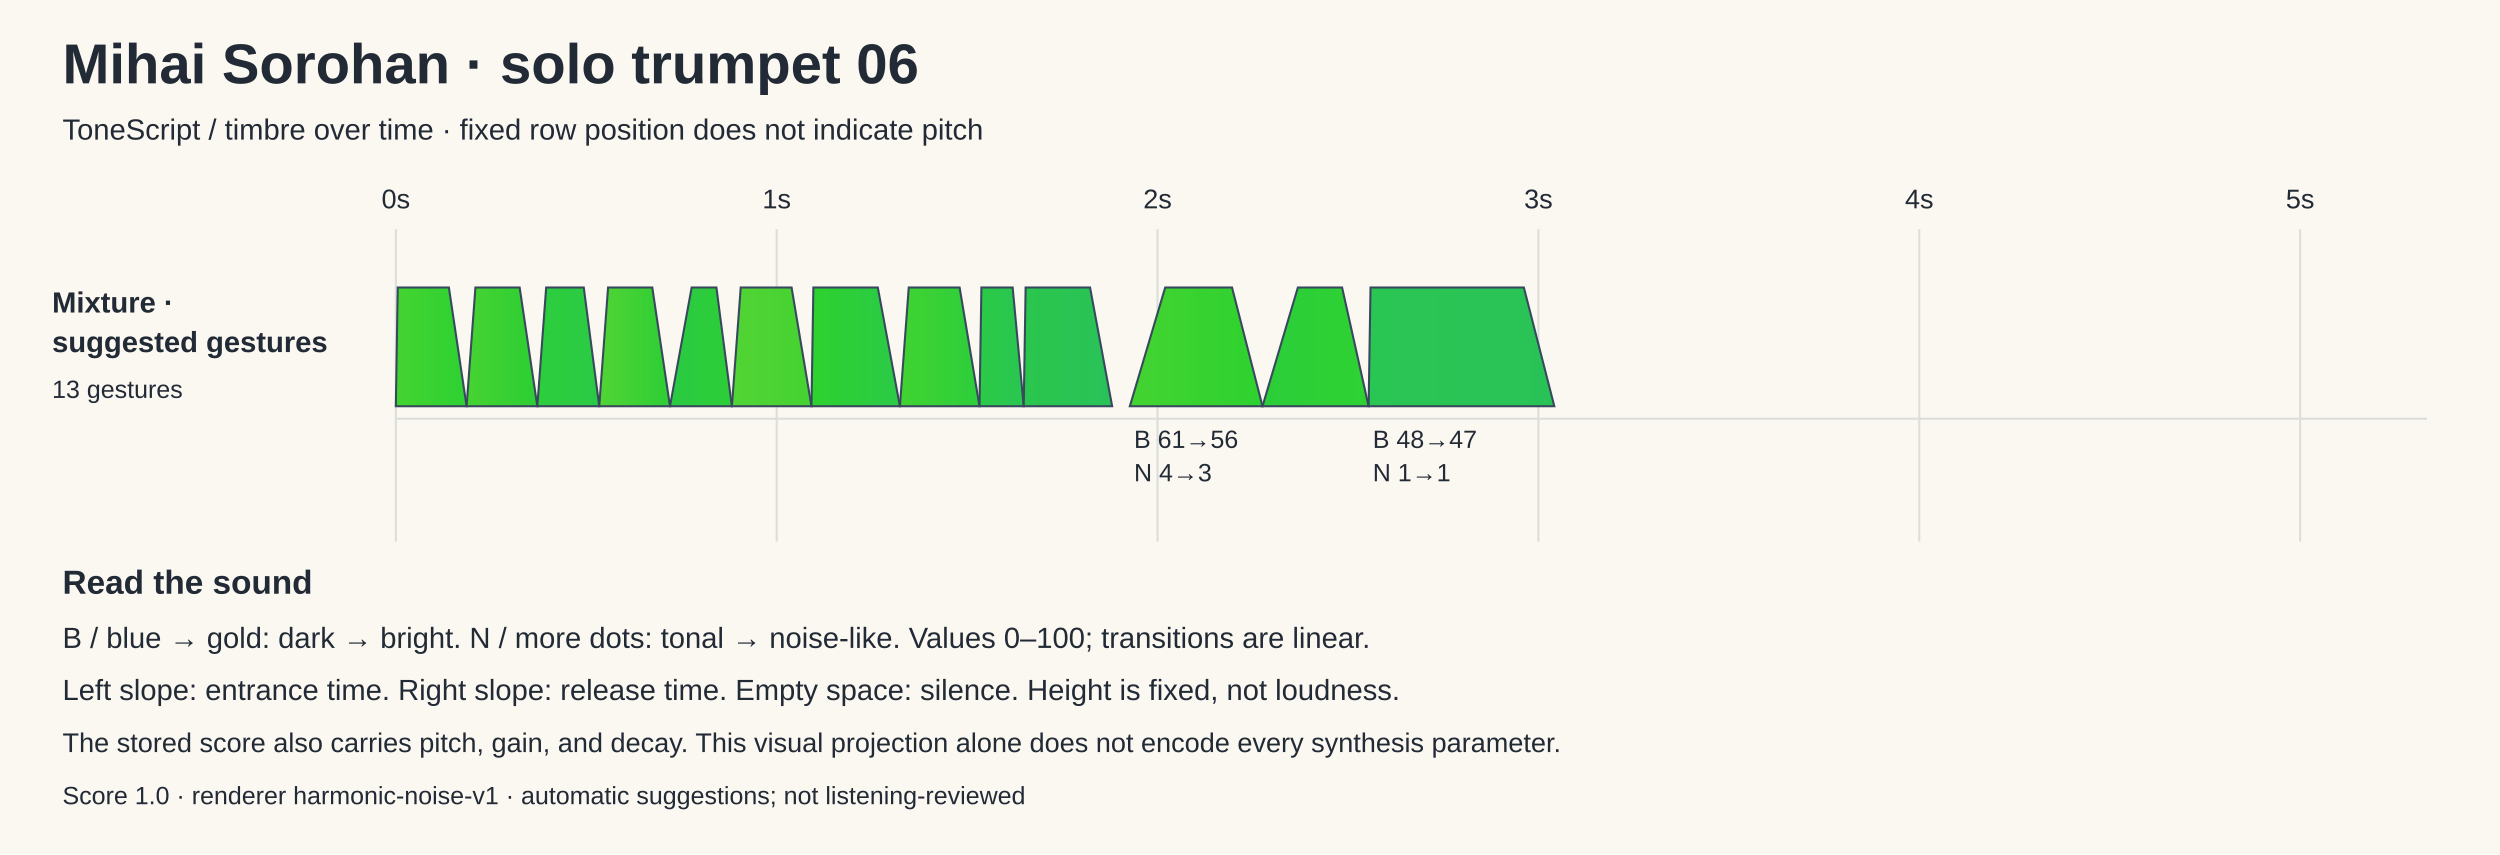
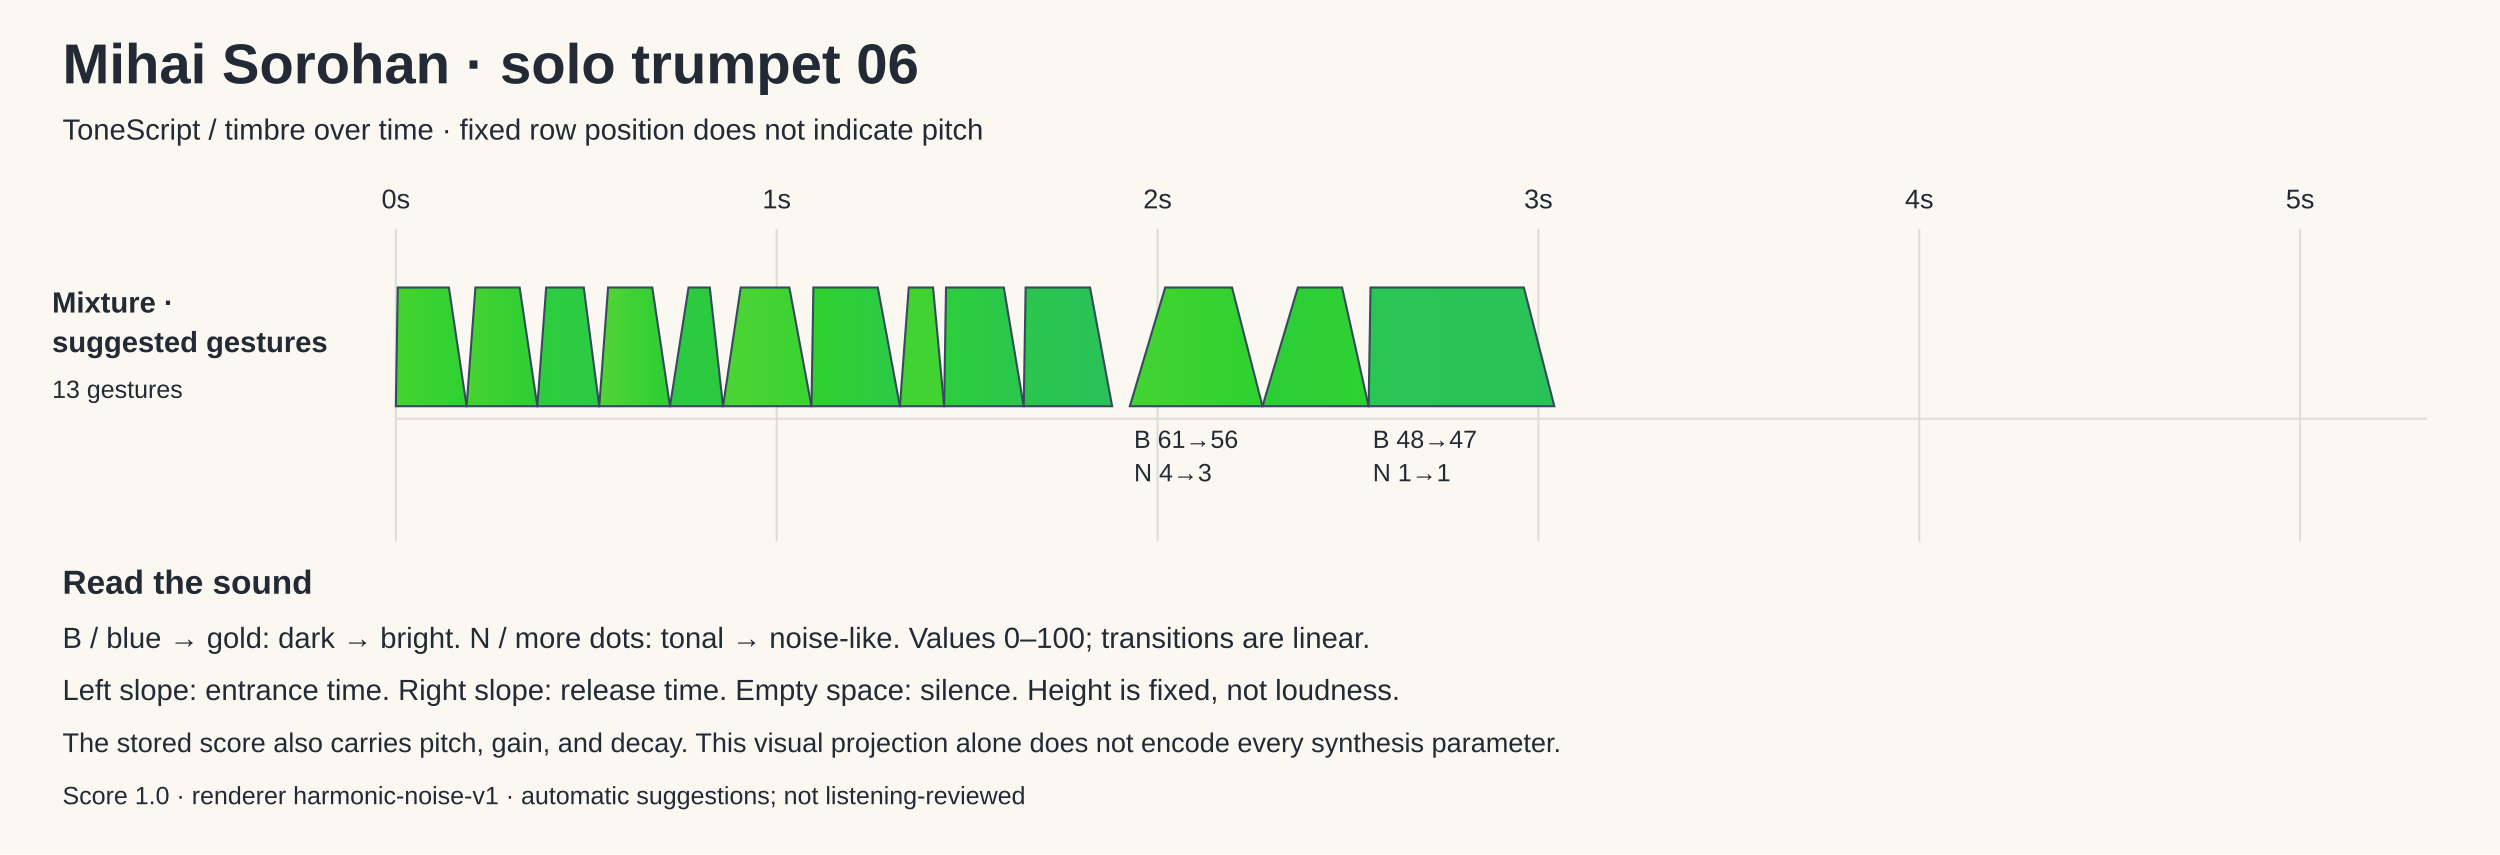
<svg xmlns="http://www.w3.org/2000/svg" viewBox="0 0 1200 410" data-grid-bottom="260" role="img" aria-label="Mihai Sorohan · solo trumpet 06 timbre score">
  <rect width="100%" height="100%" fill="#faf8f1" />
  <style>text{font-family:Arial,sans-serif;fill:#222a36}.tick{font-size:13px}.name{font-size:16px;font-weight:bold}.small{font-size:12px}</style>
  <text x="30" y="40" font-size="27" font-weight="bold">Mihai Sorohan · solo trumpet 06</text>
  <text x="30" y="67" font-size="14">ToneScript / timbre over time · fixed row position does not indicate pitch</text>
  <defs>
    <linearGradient id="g0">
      <stop stop-color="hsl(113,65%,51%)" />
      <stop offset="1" stop-color="hsl(122,65%,50%)" />
    </linearGradient>
    <linearGradient id="g1">
      <stop stop-color="hsl(112,65%,51%)" />
      <stop offset="1" stop-color="hsl(123,65%,49%)" />
    </linearGradient>
    <linearGradient id="g2">
      <stop stop-color="hsl(126,65%,49%)" />
      <stop offset="1" stop-color="hsl(130,65%,48%)" />
    </linearGradient>
    <linearGradient id="g3">
      <stop stop-color="hsl(109,65%,52%)" />
      <stop offset="1" stop-color="hsl(123,65%,49%)" />
    </linearGradient>
    <linearGradient id="g4">
      <stop stop-color="hsl(129,65%,48%)" />
-       <stop offset="1" stop-color="hsl(124,65%,49%)" />
+       <stop offset="1" stop-color="hsl(127,65%,48%)" />
    </linearGradient>
    <linearGradient id="g5">
-       <stop stop-color="hsl(109,65%,52%)" />
-       <stop offset="1" stop-color="hsl(113,65%,51%)" />
+       <stop stop-color="hsl(111,65%,52%)" />
+       <stop offset="1" stop-color="hsl(117,65%,51%)" />
    </linearGradient>
    <linearGradient id="g6">
      <stop stop-color="hsl(120,65%,50%)" />
      <stop offset="1" stop-color="hsl(131,65%,48%)" />
    </linearGradient>
    <linearGradient id="g7">
      <stop stop-color="hsl(114,65%,51%)" />
-       <stop offset="1" stop-color="hsl(126,65%,49%)" />
+       <stop offset="1" stop-color="hsl(114,65%,51%)" />
    </linearGradient>
    <linearGradient id="g8">
-       <stop stop-color="hsl(131,65%,48%)" />
-       <stop offset="1" stop-color="hsl(135,65%,47%)" />
+       <stop stop-color="hsl(126,65%,49%)" />
+       <stop offset="1" stop-color="hsl(134,65%,47%)" />
    </linearGradient>
    <linearGradient id="g9">
      <stop stop-color="hsl(133,65%,47%)" />
      <stop offset="1" stop-color="hsl(139,65%,46%)" />
    </linearGradient>
    <linearGradient id="g10">
      <stop stop-color="hsl(113,65%,51%)" />
      <stop offset="1" stop-color="hsl(121,65%,50%)" />
    </linearGradient>
    <linearGradient id="g11">
      <stop stop-color="hsl(125,65%,49%)" />
      <stop offset="1" stop-color="hsl(122,65%,50%)" />
    </linearGradient>
    <linearGradient id="g12">
      <stop stop-color="hsl(136,65%,47%)" />
      <stop offset="1" stop-color="hsl(138,65%,46%)" />
    </linearGradient>
  </defs>
  <path d="M190 110V260" stroke="#dcdedb" />
  <text class="tick" x="190" y="100" text-anchor="middle">0s</text>
  <path d="M372.811 110V260" stroke="#dcdedb" />
  <text class="tick" x="372.811" y="100" text-anchor="middle">1s</text>
  <path d="M555.622 110V260" stroke="#dcdedb" />
  <text class="tick" x="555.622" y="100" text-anchor="middle">2s</text>
  <path d="M738.433 110V260" stroke="#dcdedb" />
  <text class="tick" x="738.433" y="100" text-anchor="middle">3s</text>
  <path d="M921.244 110V260" stroke="#dcdedb" />
  <text class="tick" x="921.244" y="100" text-anchor="middle">4s</text>
  <path d="M1104.055 110V260" stroke="#dcdedb" />
  <text class="tick" x="1104.055" y="100" text-anchor="middle">5s</text>
  <text class="name" style="font-size:14px" x="25" y="150" textLength="73.08" lengthAdjust="spacingAndGlyphs">Mixture ·</text>
  <text class="name" style="font-size:14px" x="25" y="169" textLength="146.16" lengthAdjust="spacingAndGlyphs">suggested gestures</text>
  <text class="small" x="25" y="191">13 gestures</text>
  <path d="M190 201H1165" stroke="#dcdedb" />
  <g data-event="suggested-1" aria-label="Mixture · suggested gestures at 0s; brightness 0.606 to 0.559; noise 0.011 to 0.024">
    <path d="M190 195L190.914 138H215.469L223.959 195Z" fill="url(#g0)" stroke="#38485d" stroke-width="1" />
    <clipPath id="texture0">
      <path d="M190 195L190.914 138H215.469L223.959 195Z" />
    </clipPath>
    <g clip-path="url(#texture0)">
</g>
  </g>
  <g data-event="suggested-2" aria-label="Mixture · suggested gestures at 0.18576s; brightness 0.609 to 0.552; noise 0.025 to 0.013">
    <path d="M223.959 195L228.204 138H249.428L257.918 195Z" fill="url(#g1)" stroke="#38485d" stroke-width="1" />
    <clipPath id="texture1">
      <path d="M223.959 195L228.204 138H249.428L257.918 195Z" />
    </clipPath>
    <g clip-path="url(#texture1)">
</g>
  </g>
  <g data-event="suggested-3" aria-label="Mixture · suggested gestures at 0.371519s; brightness 0.534 to 0.515; noise 0.005 to 0.023">
    <path d="M257.918 195L262.163 138H280.203L287.632 195Z" fill="url(#g2)" stroke="#38485d" stroke-width="1" />
    <clipPath id="texture2">
      <path d="M257.918 195L262.163 138H280.203L287.632 195Z" />
    </clipPath>
    <g clip-path="url(#texture2)">
</g>
  </g>
  <g data-event="suggested-4" aria-label="Mixture · suggested gestures at 0.534059s; brightness 0.626 to 0.549; noise 0.026 to 0.013">
    <path d="M287.632 195L291.877 138H313.101L321.591 195Z" fill="url(#g3)" stroke="#38485d" stroke-width="1" />
    <clipPath id="texture3">
      <path d="M287.632 195L291.877 138H313.101L321.591 195Z" />
    </clipPath>
    <g clip-path="url(#texture3)">
</g>
  </g>
-   <g data-event="suggested-5" aria-label="Mixture · suggested gestures at 0.719819s; brightness 0.519 to 0.548; noise 0.007 to 0.064">
-     <path d="M321.591 195L331.991 138H343.876L351.305 195Z" fill="url(#g4)" stroke="#38485d" stroke-width="1" />
+   <g data-event="suggested-5" aria-label="Mixture · suggested gestures at 0.719819s; brightness 0.519 to 0.528; noise 0.007 to 0.019">
+     <path d="M321.591 195L330.505 138H340.693L347.06 195Z" fill="url(#g4)" stroke="#38485d" stroke-width="1" />
    <clipPath id="texture4">
-       <path d="M321.591 195L331.991 138H343.876L351.305 195Z" />
+       <path d="M321.591 195L330.505 138H340.693L347.06 195Z" />
    </clipPath>
    <g clip-path="url(#texture4)">
</g>
  </g>
-   <g data-event="suggested-6" aria-label="Mixture · suggested gestures at 0.882358s; brightness 0.628 to 0.607; noise 0.045 to 0.073">
-     <path d="M351.305 195L355.55 138H379.958L389.509 195Z" fill="url(#g5)" stroke="#38485d" stroke-width="1" />
+   <g data-event="suggested-6" aria-label="Mixture · suggested gestures at 0.859138s; brightness 0.617 to 0.586; noise 0.045 to 0.073">
+     <path d="M347.06 195L355.55 138H378.896L389.509 195Z" fill="url(#g5)" stroke="#38485d" stroke-width="1" />
    <clipPath id="texture5">
-       <path d="M351.305 195L355.55 138H379.958L389.509 195Z" />
+       <path d="M347.06 195L355.55 138H378.896L389.509 195Z" />
    </clipPath>
    <g clip-path="url(#texture5)">
</g>
  </g>
  <g data-event="suggested-7" aria-label="Mixture · suggested gestures at 1.091338s; brightness 0.566 to 0.507; noise 0.005 to 0.009">
    <path d="M389.509 195L390.423 138H421.345L431.957 195Z" fill="url(#g6)" stroke="#38485d" stroke-width="1" />
    <clipPath id="texture6">
      <path d="M389.509 195L390.423 138H421.345L431.957 195Z" />
    </clipPath>
    <g clip-path="url(#texture6)">
</g>
  </g>
-   <g data-event="suggested-8" aria-label="Mixture · suggested gestures at 1.323537s; brightness 0.599 to 0.534; noise 0.057 to 0.017">
-     <path d="M431.957 195L436.202 138H460.61L470.161 195Z" fill="url(#g7)" stroke="#38485d" stroke-width="1" />
+   <g data-event="suggested-8" aria-label="Mixture · suggested gestures at 1.323537s; brightness 0.599 to 0.599; noise 0.072 to 0.039">
+     <path d="M431.957 195L436.202 138H447.875L453.181 195Z" fill="url(#g7)" stroke="#38485d" stroke-width="1" />
    <clipPath id="texture7">
-       <path d="M431.957 195L436.202 138H460.61L470.161 195Z" />
+       <path d="M431.957 195L436.202 138H447.875L453.181 195Z" />
    </clipPath>
    <g clip-path="url(#texture7)">
</g>
  </g>
-   <g data-event="suggested-9" aria-label="Mixture · suggested gestures at 1.532517s; brightness 0.509 to 0.489; noise 0.011 to 0.021">
-     <path d="M470.161 195L471.075 138H486.079L491.385 195Z" fill="url(#g8)" stroke="#38485d" stroke-width="1" />
+   <g data-event="suggested-9" aria-label="Mixture · suggested gestures at 1.439637s; brightness 0.534 to 0.493; noise 0.017 to 0.018">
+     <path d="M453.181 195L454.095 138H481.834L491.385 195Z" fill="url(#g8)" stroke="#38485d" stroke-width="1" />
    <clipPath id="texture8">
-       <path d="M470.161 195L471.075 138H486.079L491.385 195Z" />
+       <path d="M453.181 195L454.095 138H481.834L491.385 195Z" />
    </clipPath>
    <g clip-path="url(#texture8)">
</g>
  </g>
  <g data-event="suggested-10" aria-label="Mixture · suggested gestures at 1.648617s; brightness 0.497 to 0.467; noise 0.004 to 0.007">
    <path d="M491.385 195L492.299 138H523.222L533.834 195Z" fill="url(#g9)" stroke="#38485d" stroke-width="1" />
    <clipPath id="texture9">
      <path d="M491.385 195L492.299 138H523.222L533.834 195Z" />
    </clipPath>
    <g clip-path="url(#texture9)">
</g>
  </g>
  <g data-event="suggested-11" aria-label="Mixture · suggested gestures at 1.927256s; brightness 0.608 to 0.561; noise 0.04 to 0.03">
    <path d="M542.323 195L559.303 138H591.371L605.996 195Z" fill="url(#g10)" stroke="#38485d" stroke-width="1" />
    <clipPath id="texture10">
      <path d="M542.323 195L559.303 138H591.371L605.996 195Z" />
    </clipPath>
    <g clip-path="url(#texture10)">
</g>
    <text class="small" x="544.323" y="215">B 61→56</text>
    <text class="small" x="544.323" y="231">N 4→3</text>
  </g>
  <g data-event="suggested-12" aria-label="Mixture · suggested gestures at 2.275556s; brightness 0.543 to 0.558; noise 0.027 to 0.029">
    <path d="M605.997 195L622.976 138H644.2L656.935 195Z" fill="url(#g11)" stroke="#38485d" stroke-width="1" />
    <clipPath id="texture11">
      <path d="M605.997 195L622.976 138H644.2L656.935 195Z" />
    </clipPath>
    <g clip-path="url(#texture11)">
</g>
  </g>
  <g data-event="suggested-13" aria-label="Mixture · suggested gestures at 2.554195s; brightness 0.479 to 0.471; noise 0.005 to 0.005">
    <path d="M656.935 195L657.849 138H731.452L746.077 195Z" fill="url(#g12)" stroke="#38485d" stroke-width="1" />
    <clipPath id="texture12">
      <path d="M656.935 195L657.849 138H731.452L746.077 195Z" />
    </clipPath>
    <g clip-path="url(#texture12)">
</g>
    <text class="small" x="658.935" y="215">B 48→47</text>
    <text class="small" x="658.935" y="231">N 1→1</text>
  </g>
  <text x="30" y="285" font-size="16" font-weight="bold">Read the sound</text>
  <text x="30" y="311" font-size="14">B / blue → gold: dark → bright. N / more dots: tonal → noise-like. Values 0–100; transitions are linear.</text>
  <text x="30" y="336" font-size="14">Left slope: entrance time. Right slope: release time. Empty space: silence. Height is fixed, not loudness.</text>
  <text x="30" y="361" font-size="13">The stored score also carries pitch, gain, and decay. This visual projection alone does not encode every synthesis parameter.</text>
  <text x="30" y="386" font-size="12">Score 1.0 · renderer harmonic-noise-v1 · automatic suggestions; not listening-reviewed</text>
</svg>
